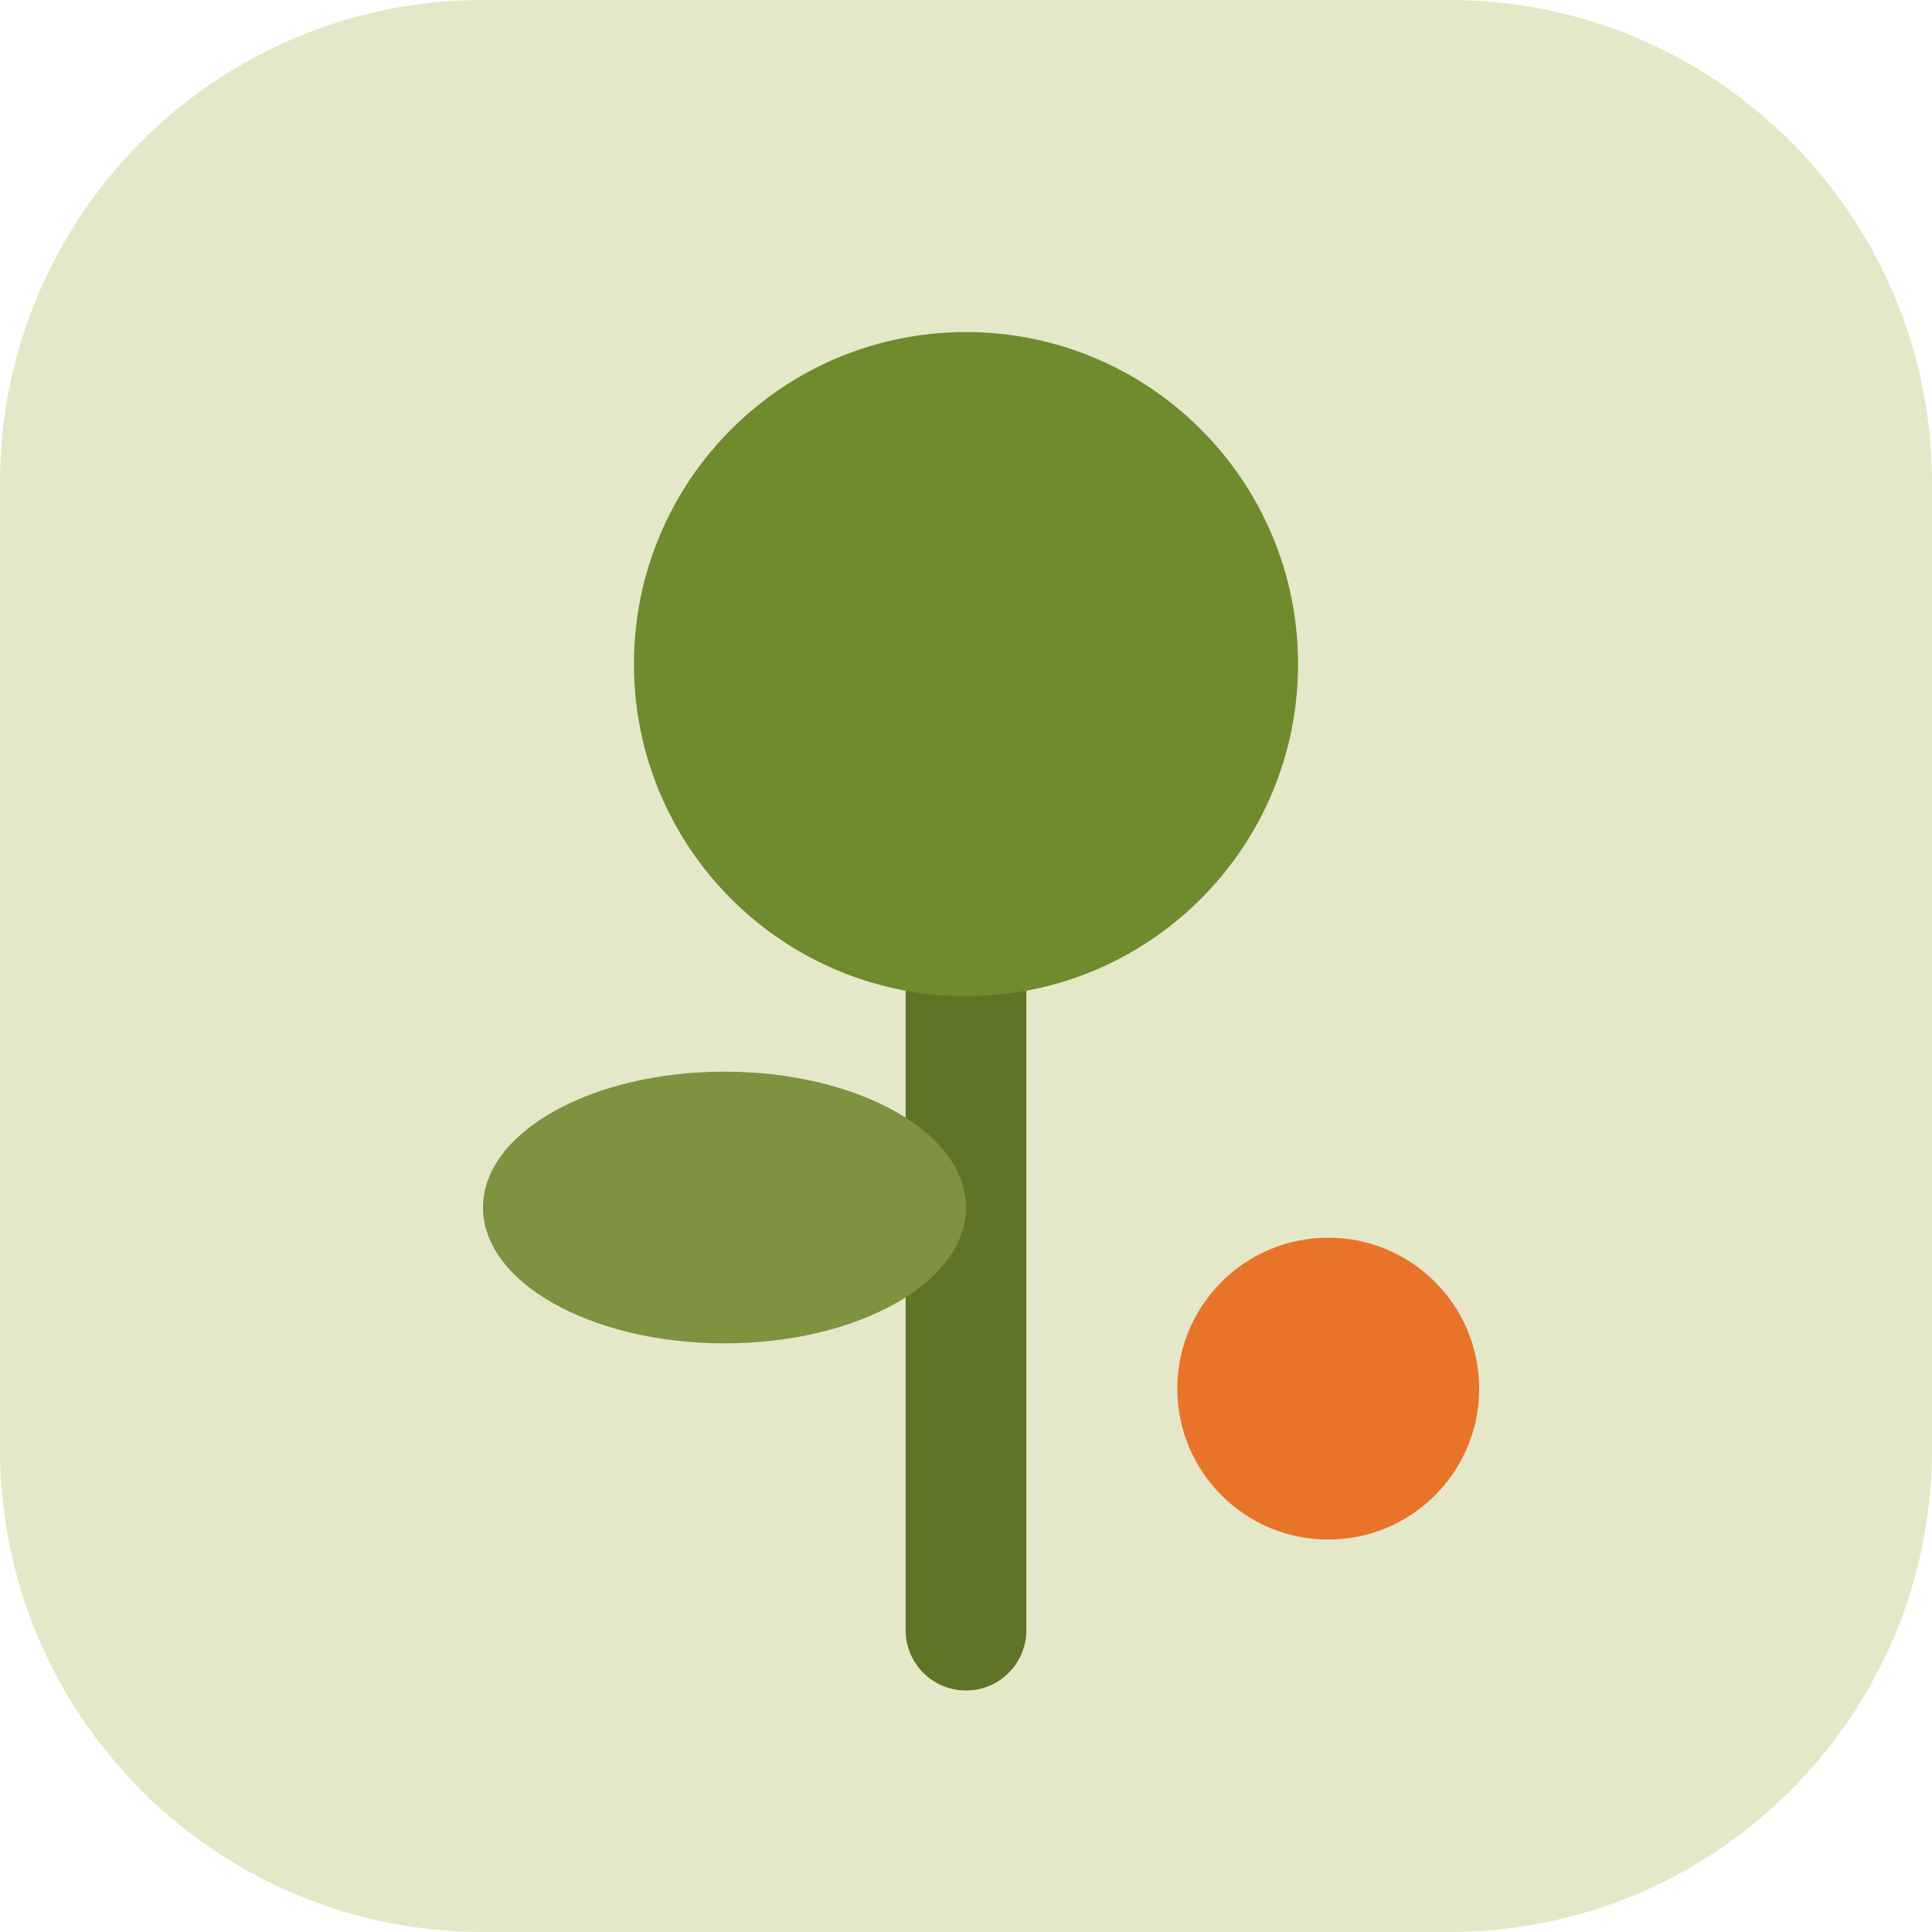
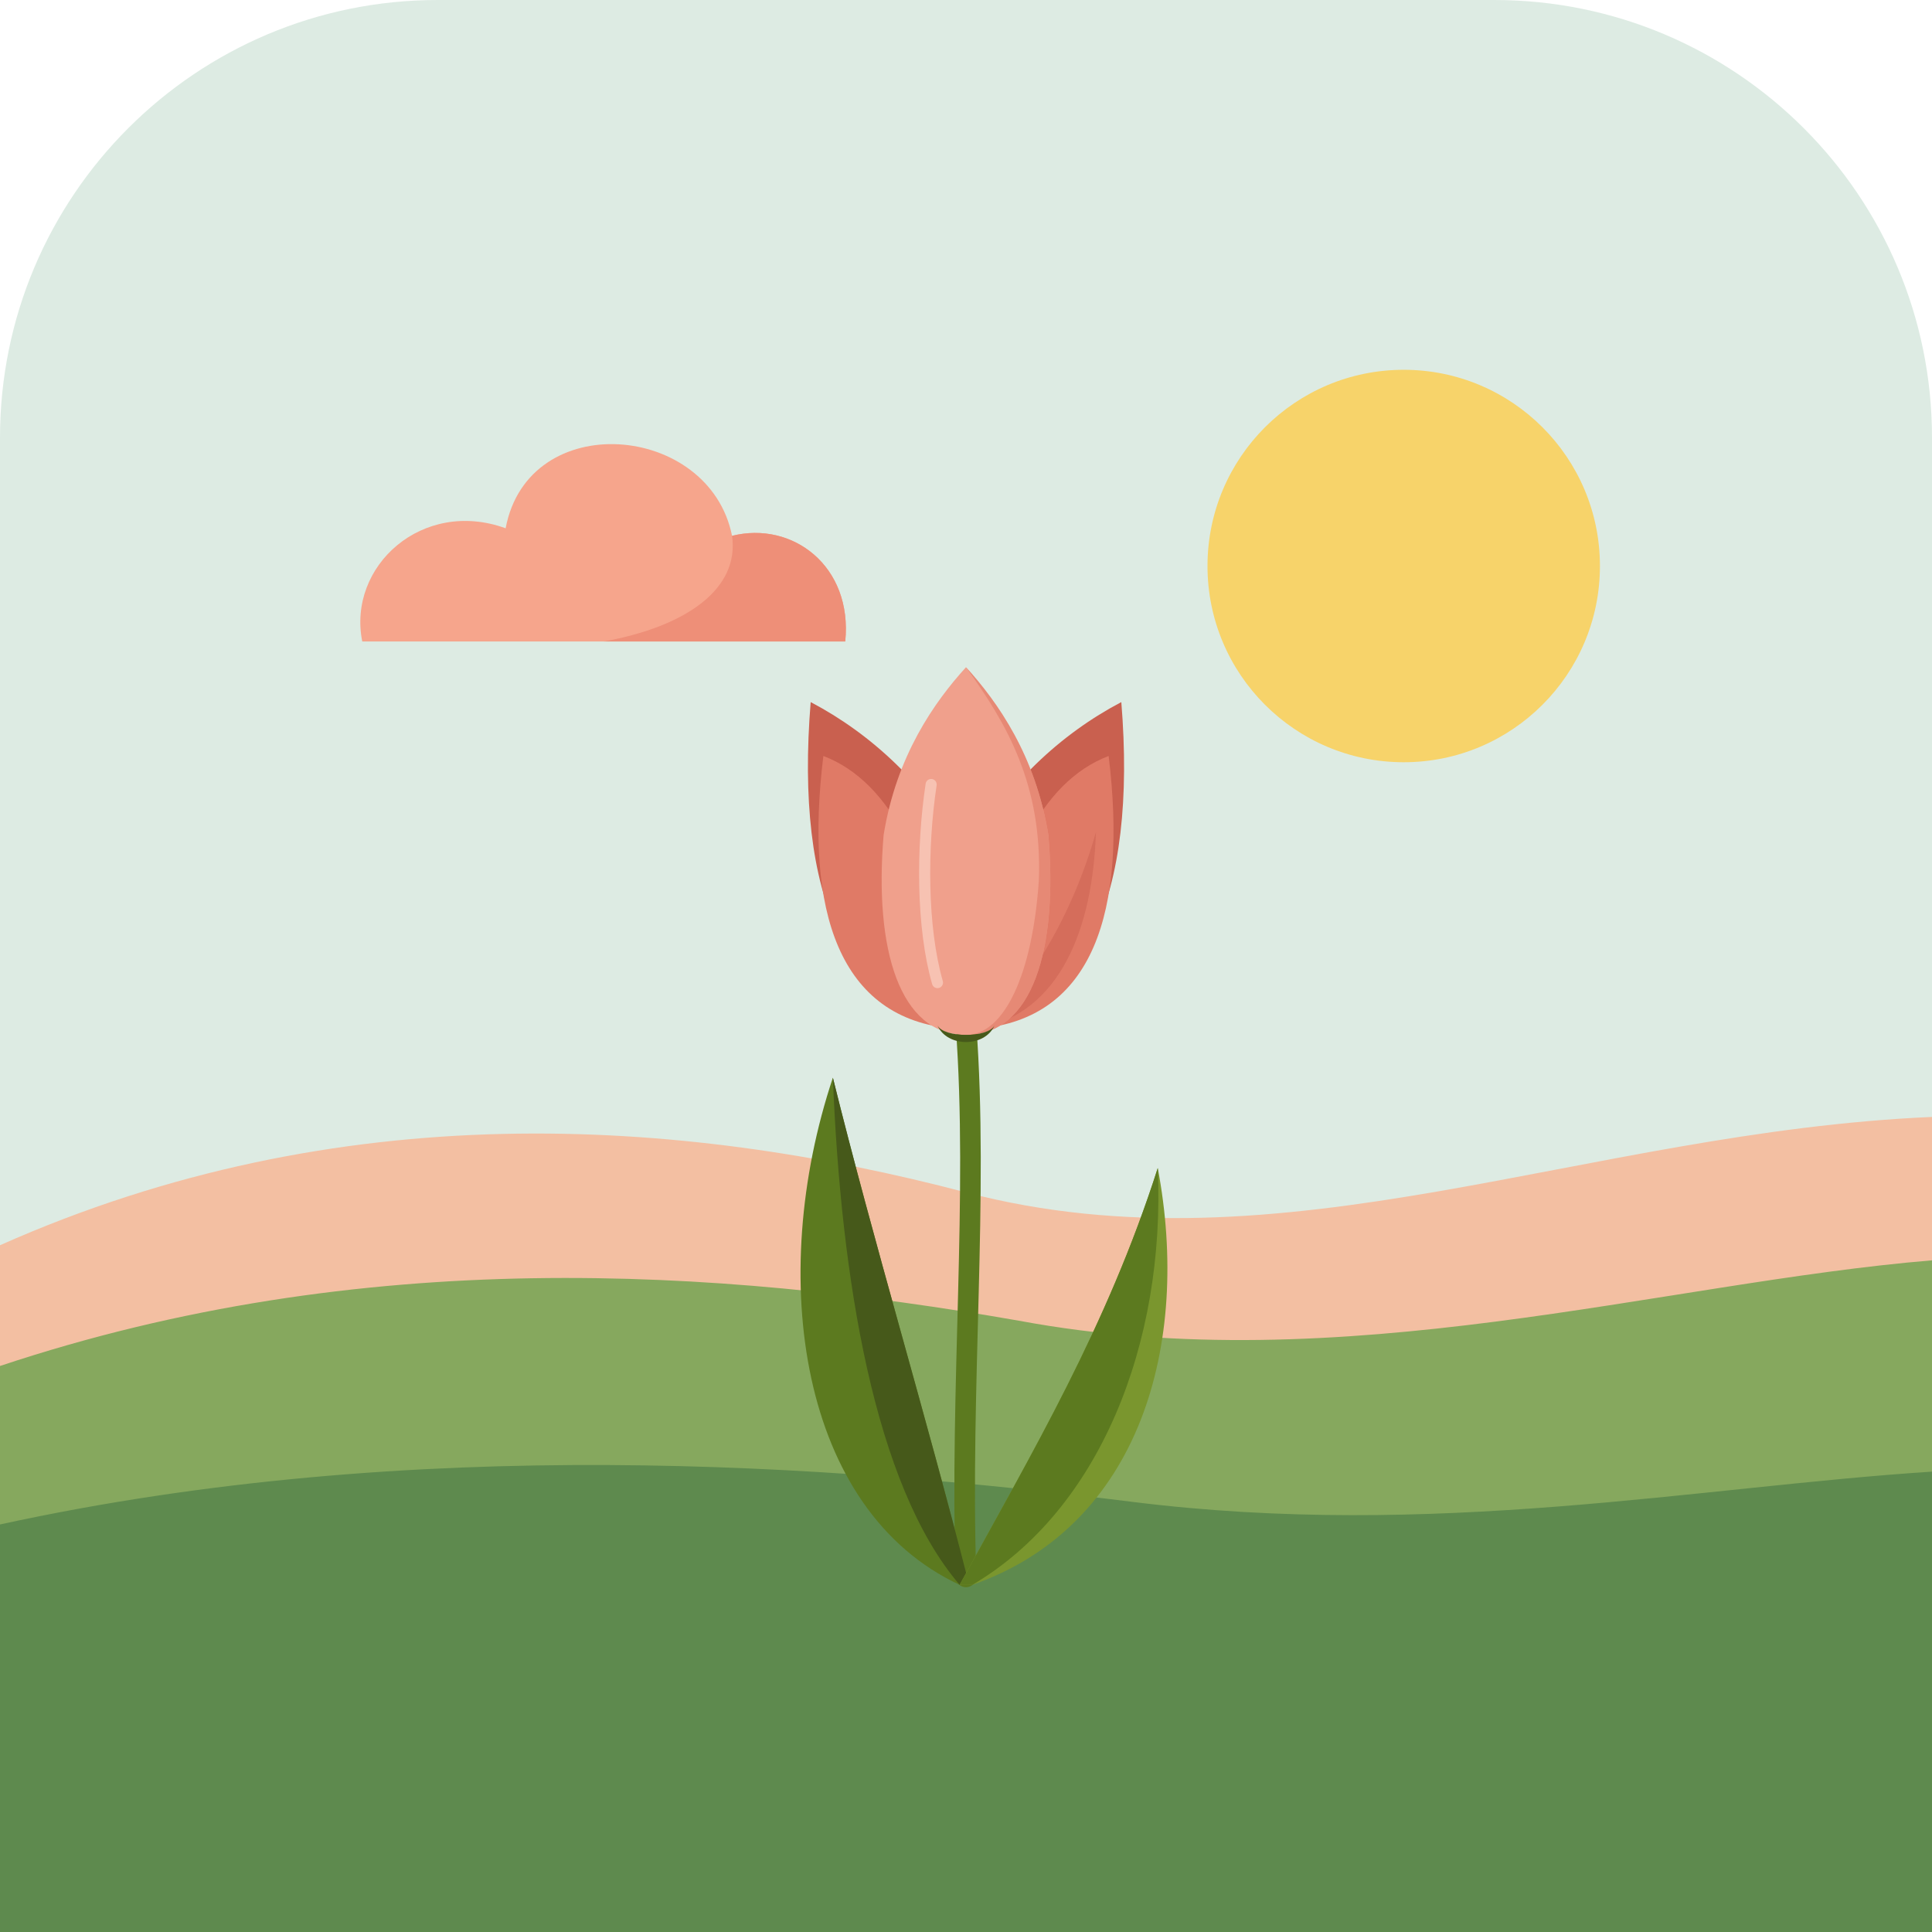
- <svg xmlns="http://www.w3.org/2000/svg" viewBox="0 0 64 64">
-   <rect width="64" height="64" rx="16" fill="#E4E8C8" />
-   <path d="M32 54V30" stroke="#5F7424" stroke-width="4" stroke-linecap="round" />
-   <ellipse cx="24" cy="40" rx="8" ry="4.5" fill="#7E9240" />
-   <circle cx="32" cy="22" r="11" fill="#6E8B2E" />
-   <circle cx="44" cy="46" r="5" fill="#E8742A" />
+ <svg xmlns="http://www.w3.org/2000/svg" viewBox="0 0 512 512">
+   <rect width="512" height="512" rx="116" fill="#DDEBE3" />
+   <circle cx="372" cy="150" r="52" fill="#F7D36A" />
+   <path d="M96 170 H224 C226 150 210 138 194 142 C188 112 140 108 134 140 C112 132 92 150 96 170 Z" fill="#F6A58C" />
+   <path d="M160 170 H224 C226 150 210 138 194 142 C196 156 182 166 160 170 Z" fill="#EE8F78" />
+   <path d="M0 330 C90 290 180 296 256 316 C340 338 420 300 512 296 V512 H0 Z" fill="#F3BFA2" />
+   <path d="M0 362 C96 330 190 336 270 350 C356 366 440 340 512 334 V512 H0 Z" fill="#86A85E" />
+   <path d="M0 404 C110 380 220 388 300 398 C380 408 450 394 512 390 V512 H0 Z" fill="#5E8A4E" />
+   <g transform="translate(256 420) scale(0.42) translate(-480 -805)">
+     <path d="M480 800 C476 680 488 560 480 452" fill="none" stroke="#5C7A1F" stroke-width="13" stroke-linecap="round" />
+     <g>
+       <path d="M476 805 C375 758 354 611 396 485 C422 590 454 695 482 805 Z" fill="#5C7A1F" />
+       <path d="M476 805 C422 742 401 611 396 485 C422 590 454 695 482 805 Z" fill="#46591A" />
+       <path d="M484 805 C590 768 622 653 601 542 C569 642 522 721 476 805 Z" fill="#7A962E" />
+       <path d="M484 805 C564 758 606 653 601 542 C569 642 522 721 476 805 Z" fill="#5C7A1F" />
+     </g>
+     <g>
+       <path d="M480 448 C405 446 372 370 382 248 C420 268 455 300 480 345 Z" fill="#C9604F" />
+       <path d="M480 448 C555 446 588 370 578 248 C540 268 505 300 480 345 Z" fill="#C9604F" />
+       <path d="M472 454 C400 448 378 380 390 282 C432 298 462 352 472 454 Z" fill="#E07A66" />
+       <path d="M488 454 C560 448 582 380 570 282 C528 298 498 352 488 454 Z" fill="#E07A66" />
+       <path d="M488 454 C540 444 560 390 562 330 C548 380 520 430 488 454 Z" fill="#C9604F" opacity=".5" />
+       <path d="M480 458 C438 458 422 404 428 332 C436 282 460 248 480 226 C500 248 524 282 532 332 C538 404 522 458 480 458 Z" fill="#F0A08C" />
+       <path d="M480 458 C504 458 522 420 526 360 C528 300 506 262 480 226 C500 248 524 282 532 332 C538 404 522 458 480 458 Z" fill="#E07A66" opacity=".6" />
+       <path d="M458 300 C452 340 452 390 462 425" fill="none" stroke="#F7C2B2" stroke-width="7" stroke-linecap="round" />
+       <path d="M462 452 C468 466 492 466 498 452 C494 460 466 460 462 452 Z" fill="#46591A" />
+     </g>
+   </g>
</svg>
